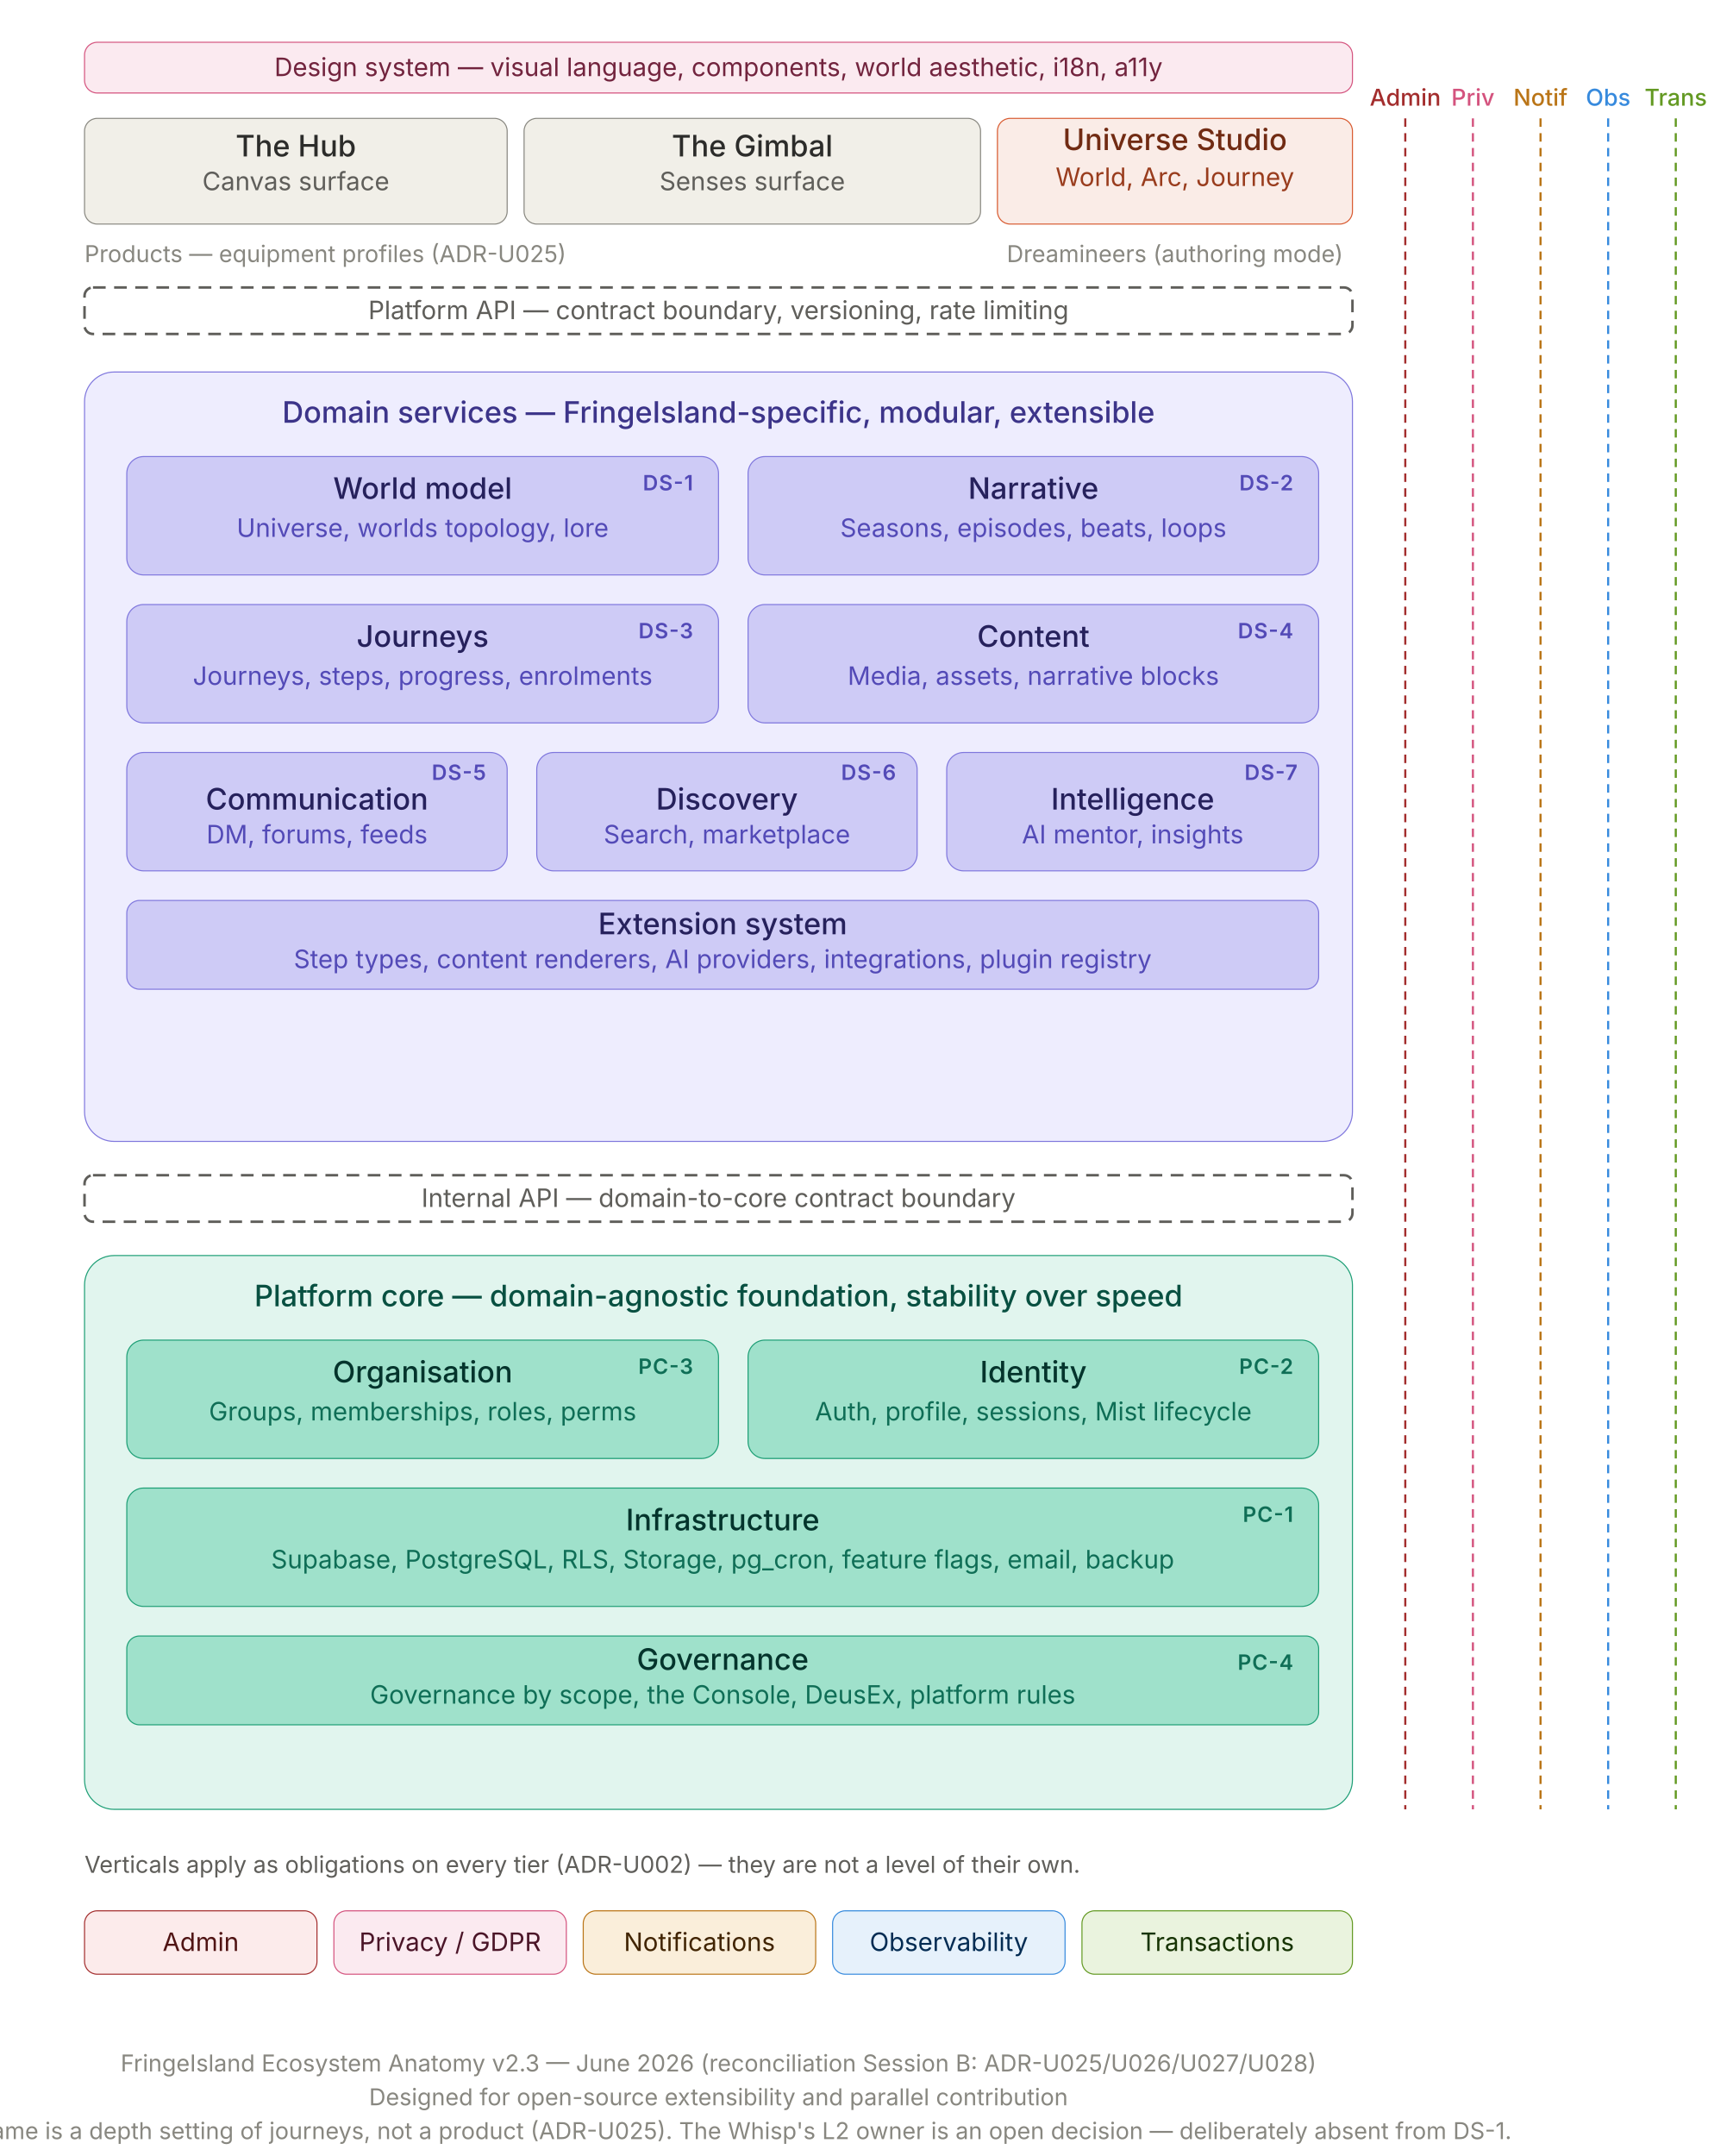
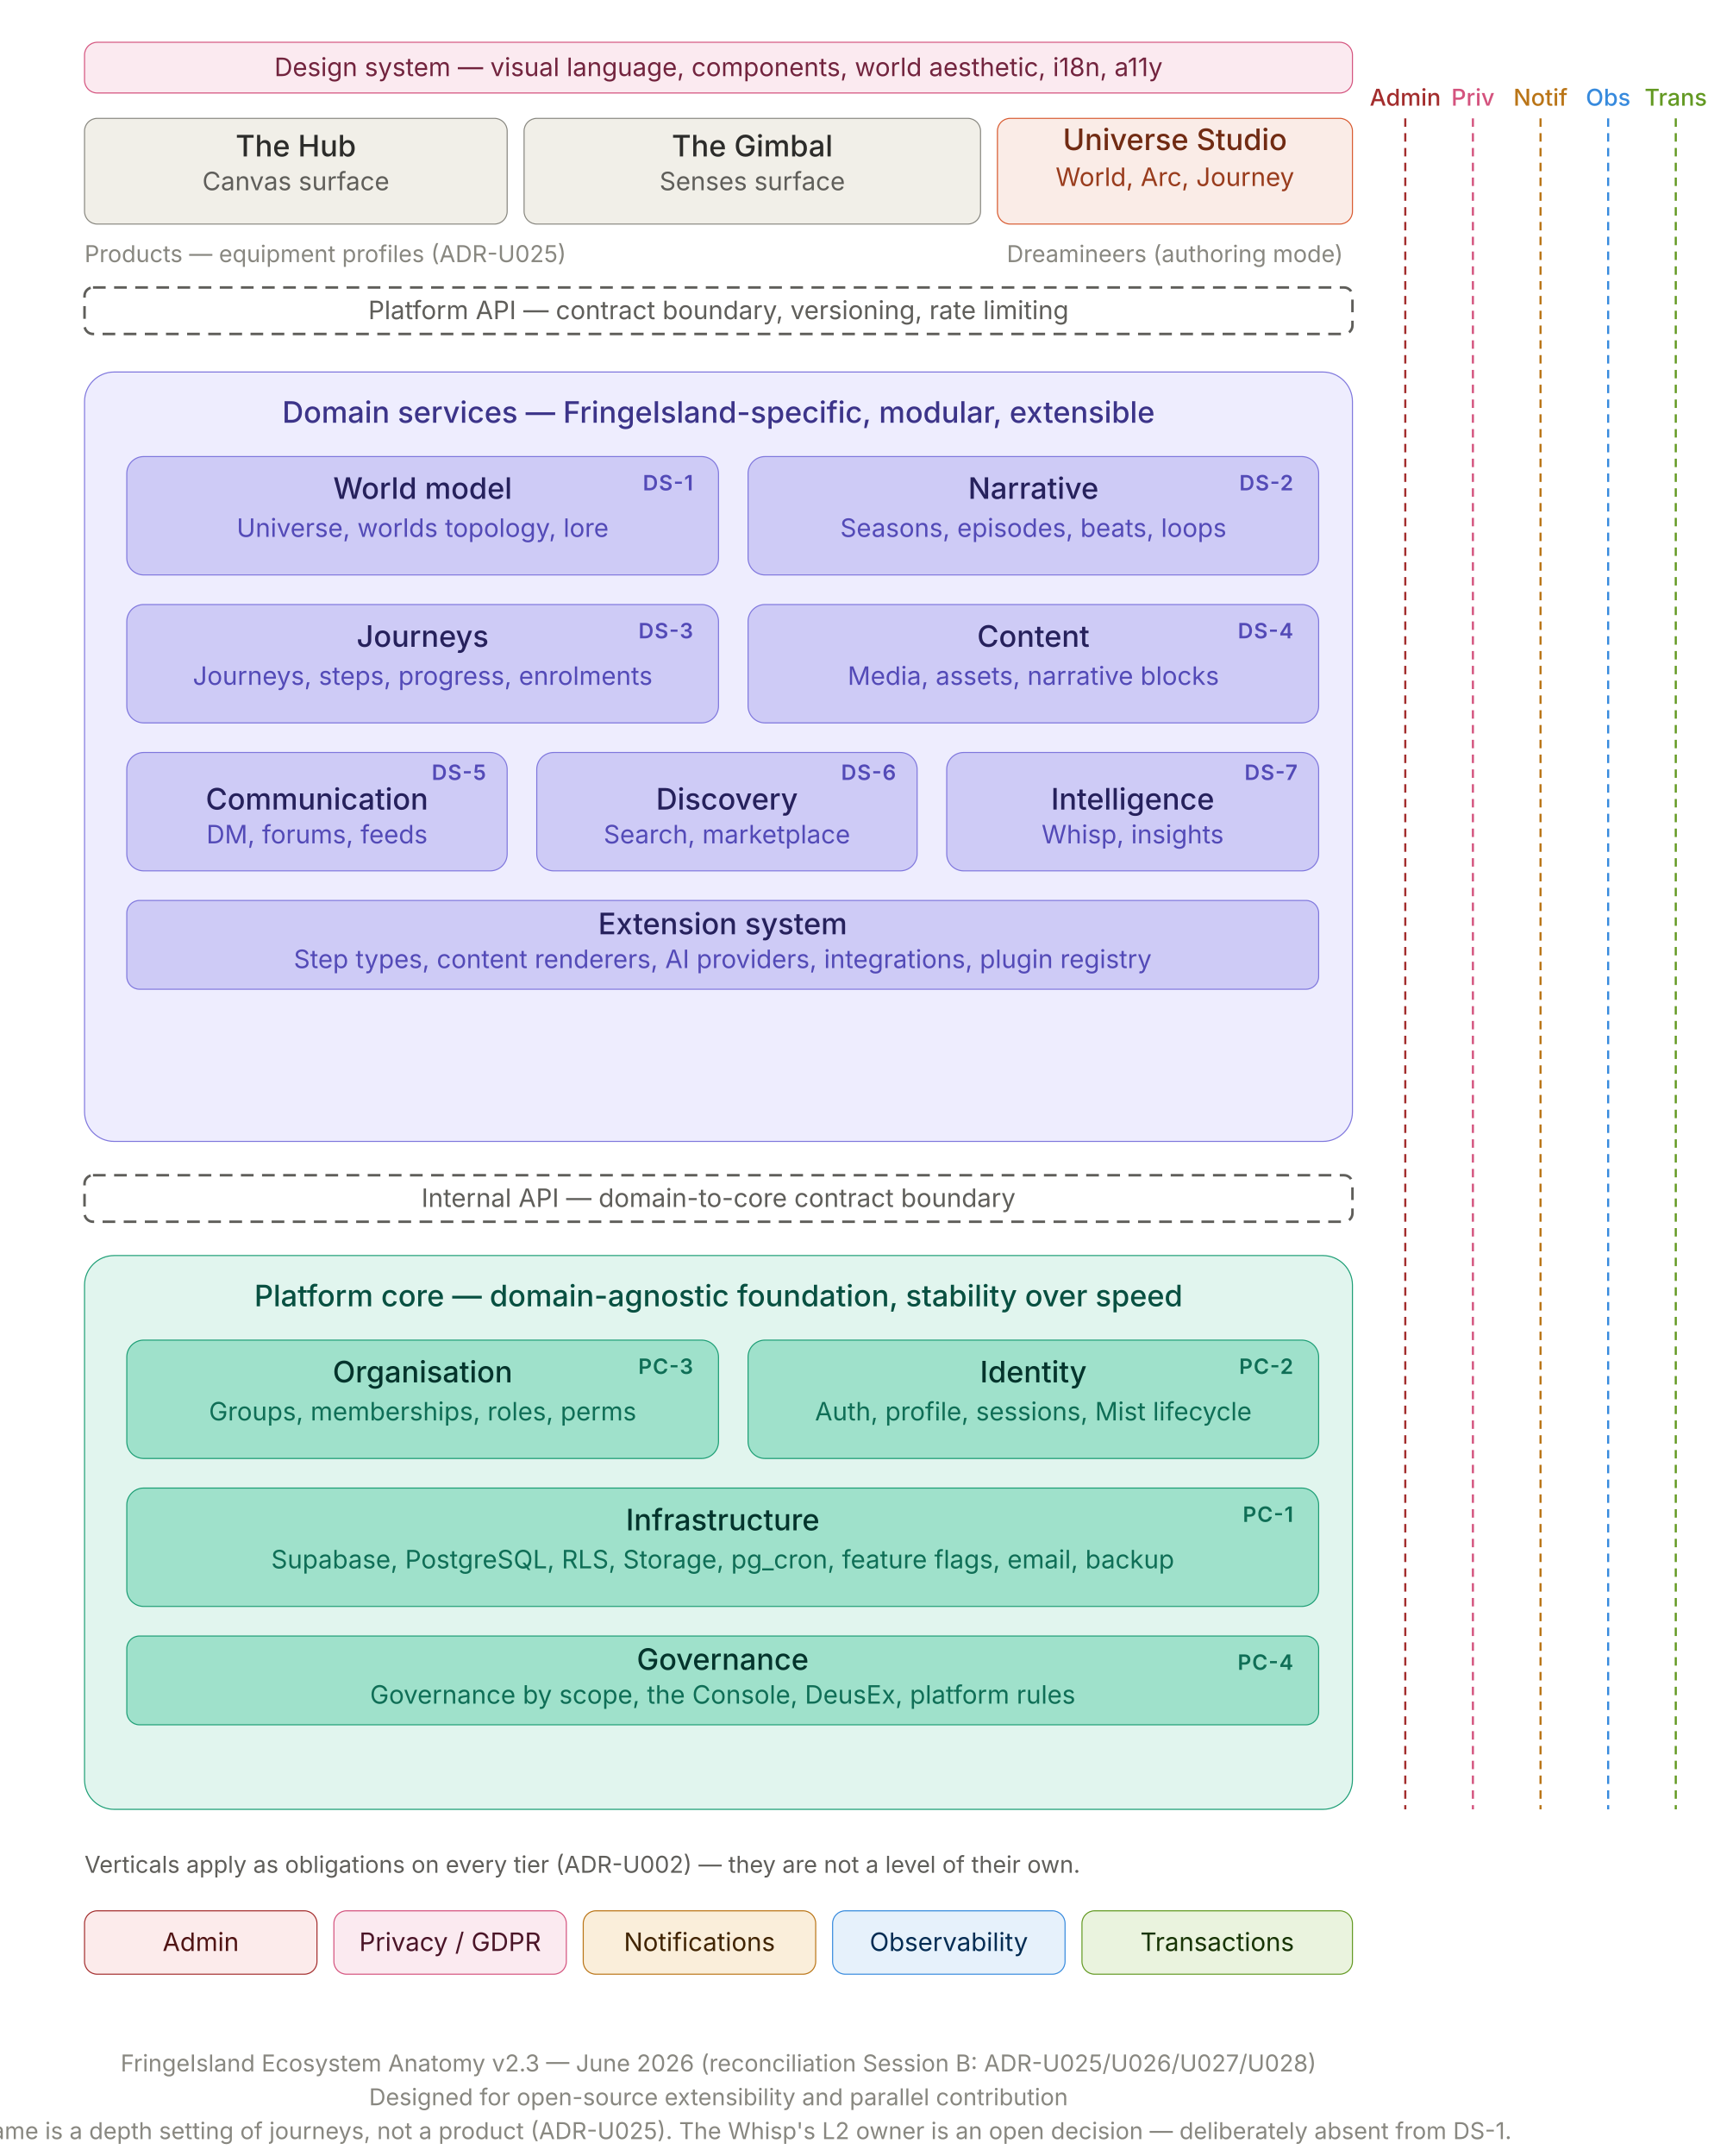
<svg xmlns="http://www.w3.org/2000/svg" viewBox="0 0 820 1020" role="img" font-family="'Inter', 'Anthropic Sans', -apple-system, BlinkMacSystemFont, 'Segoe UI', Helvetica, Arial, sans-serif">
  <style>
  .t  { font-size: 14px; fill: #3d3d3a; font-weight: 400; }
  .ts { font-size: 12px; fill: #5f5e5a; font-weight: 400; }
  .th { font-size: 14px; fill: #3d3d3a; font-weight: 500; }
  .id-tag { font-size: 10px; font-weight: 600; letter-spacing: 0.4px; }

  .band-design rect { fill: #FBEAF0; stroke: #D4537E; }
  .band-design text { fill: #72243E; }

  .box-product rect { fill: #F1EFE8; stroke: #888780; }
  .box-product .th { fill: #2C2C2A; }
  .box-product .ts { fill: #5F5E5A; }

  .box-studio rect { fill: #FAECE7; stroke: #D85A30; }
  .box-studio .th { fill: #712B13; }
  .box-studio .ts { fill: #993C1D; }

  .band-api rect { fill: none; stroke: #5F5E5A; }
  .band-api text { fill: #5F5E5A; }

  .container-ds rect.container { fill: #EEEDFE; stroke: #7F77DD; }
  .container-ds .container-label { fill: #3C3489; }
  .box-ds rect { fill: #CECBF6; stroke: #7F77DD; }
  .box-ds .th { fill: #26215C; }
  .box-ds .ts { fill: #534AB7; }
  .box-ds .id-tag { fill: #534AB7; }

  .container-pc rect.container { fill: #E1F5EE; stroke: #1D9E75; }
  .container-pc .container-label { fill: #085041; }
  .box-pc rect { fill: #9FE1CB; stroke: #1D9E75; }
  .box-pc .th { fill: #04342C; }
  .box-pc .ts { fill: #0F6E56; }
  .box-pc .id-tag { fill: #0F6E56; }

  .vert-label { font-size: 11px; font-weight: 500; }
  .vert-thread { stroke-width: 1; stroke-dasharray: 4 3; fill: none; }
  .vert-thread-admin { stroke: #A32D2D; }
  .vert-thread-priv  { stroke: #D4537E; }
  .vert-thread-notif { stroke: #BA7517; }
  .vert-thread-obs   { stroke: #378ADD; }
  .vert-thread-trans { stroke: #639922; }
  .vert-label-admin { fill: #A32D2D; }
  .vert-label-priv  { fill: #D4537E; }
  .vert-label-notif { fill: #BA7517; }
  .vert-label-obs   { fill: #378ADD; }
  .vert-label-trans { fill: #639922; }
  .vert-footer { fill: #5F5E5A; font-size: 11px; }

  .chip-admin rect { fill: #FCEBEB; stroke: #A32D2D; }
  .chip-admin text { fill: #501313; }
  .chip-priv  rect { fill: #FBEAF0; stroke: #D4537E; }
  .chip-priv  text { fill: #4B1528; }
  .chip-notif rect { fill: #FAEEDA; stroke: #BA7517; }
  .chip-notif text { fill: #412402; }
  .chip-obs   rect { fill: #E6F1FB; stroke: #378ADD; }
  .chip-obs   text { fill: #042C53; }
  .chip-trans rect { fill: #EAF3DE; stroke: #639922; }
  .chip-trans text { fill: #173404; }

  .caption { font-size: 11px; fill: #888780; }

  @media (prefers-color-scheme: dark) {
    .t  { fill: #c2c0b6; }
    .ts { fill: #9c9a92; }
    .th { fill: #c2c0b6; }

    .band-design rect { fill: #4B1528; stroke: #E88AAF; }
    .band-design text { fill: #F4C5D7; }

    .box-product rect { fill: #3F3E3B; stroke: #B5B3AA; }
    .box-product .th { fill: #E6E4DC; }
    .box-product .ts { fill: #C2C0B6; }

    .box-studio rect { fill: #712B13; stroke: #F4A98C; }
    .box-studio .th { fill: #FBE3D6; }
    .box-studio .ts { fill: #F4C5AE; }

    .band-api rect { stroke: #9c9a92; }
    .band-api text { fill: #c2c0b6; }

    .container-ds rect.container { fill: #3C3489; stroke: #AFA9EC; }
    .container-ds .container-label { fill: #EEEDFE; }
    .box-ds rect { fill: #534AB7; stroke: #AFA9EC; }
    .box-ds .th { fill: #EEEDFE; }
    .box-ds .ts { fill: #CECBF6; }
    .box-ds .id-tag { fill: #CECBF6; }

    .container-pc rect.container { fill: #085041; stroke: #5DCAA5; }
    .container-pc .container-label { fill: #E1F5EE; }
    .box-pc rect { fill: #0F6E56; stroke: #5DCAA5; }
    .box-pc .th { fill: #E1F5EE; }
    .box-pc .ts { fill: #9FE1CB; }
    .box-pc .id-tag { fill: #9FE1CB; }

    .vert-thread-admin { stroke: #E89898; }
    .vert-thread-priv  { stroke: #E88AAF; }
    .vert-thread-notif { stroke: #E8B263; }
    .vert-thread-obs   { stroke: #72AFE4; }
    .vert-thread-trans { stroke: #A8CE7E; }
    .vert-label-admin { fill: #E89898; }
    .vert-label-priv  { fill: #E88AAF; }
    .vert-label-notif { fill: #E8B263; }
    .vert-label-obs   { fill: #72AFE4; }
    .vert-label-trans { fill: #A8CE7E; }
    .vert-footer { fill: #c2c0b6; }

    .chip-admin rect { fill: #501313; stroke: #E89898; }
    .chip-admin text { fill: #FCEBEB; }
    .chip-priv  rect { fill: #4B1528; stroke: #E88AAF; }
    .chip-priv  text { fill: #FBEAF0; }
    .chip-notif rect { fill: #412402; stroke: #E8B263; }
    .chip-notif text { fill: #FAEEDA; }
    .chip-obs   rect { fill: #042C53; stroke: #72AFE4; }
    .chip-obs   text { fill: #E6F1FB; }
    .chip-trans rect { fill: #173404; stroke: #A8CE7E; }
    .chip-trans text { fill: #EAF3DE; }

    .caption { fill: #9c9a92; }
  }
</style>
  <defs>
    <marker id="arrow" viewBox="0 0 10 10" refX="8" refY="5" markerWidth="6" markerHeight="6" orient="auto-start-reverse">
      <path d="M2 1L8 5L2 9" fill="none" stroke="#888" stroke-width="1.5" stroke-linecap="round" stroke-linejoin="round" />
    </marker>
  </defs>
  <g class="band-design">
    <rect x="40" y="20" width="600" height="24" rx="6" stroke-width="0.5" />
    <text x="340" y="36" text-anchor="middle" class="ts">Design system — visual language, components, world aesthetic, i18n, a11y</text>
  </g>
  <g class="box-product">
    <rect x="40" y="56" width="200" height="50" rx="6" stroke-width="0.5" />
    <text x="140" y="74" text-anchor="middle" class="th">The Hub</text>
    <text x="140" y="90" text-anchor="middle" class="ts">Canvas surface</text>
  </g>
  <g class="box-product">
    <rect x="248" y="56" width="216" height="50" rx="6" stroke-width="0.5" />
    <text x="356" y="74" text-anchor="middle" class="th">The Gimbal</text>
    <text x="356" y="90" text-anchor="middle" class="ts">Senses surface</text>
  </g>
  <g class="box-studio">
    <rect x="472" y="56" width="168" height="50" rx="6" stroke-width="0.5" />
    <text x="556" y="71" text-anchor="middle" class="th">Universe Studio</text>
    <text x="556" y="88" text-anchor="middle" class="ts">World, Arc, Journey</text>
  </g>
  <text x="40" y="124" class="caption">Products — equipment profiles (ADR-U025)</text>
  <text x="556" y="124" text-anchor="middle" class="caption">Dreamineers (authoring mode)</text>
  <g class="band-api">
    <rect x="40" y="136" width="600" height="22" rx="4" stroke-width="1.2" stroke-dasharray="6 4" />
    <text x="340" y="151" text-anchor="middle" class="ts">Platform API — contract boundary, versioning, rate limiting</text>
  </g>
  <g class="container-ds">
    <rect class="container" x="40" y="176" width="600" height="364" rx="14" stroke-width="0.5" />
    <text class="container-label th" x="340" y="200" text-anchor="middle">Domain services — FringeIsland-specific, modular, extensible</text>
  </g>
  <g class="box-ds">
    <rect x="60" y="216" width="280" height="56" rx="8" stroke-width="0.5" />
    <text x="328" y="232" text-anchor="end" class="id-tag">DS-1</text>
    <text x="200" y="236" text-anchor="middle" class="th">World model</text>
    <text x="200" y="254" text-anchor="middle" class="ts">Universe, worlds topology, lore</text>
  </g>
  <g class="box-ds">
    <rect x="354" y="216" width="270" height="56" rx="8" stroke-width="0.5" />
    <text x="612" y="232" text-anchor="end" class="id-tag">DS-2</text>
    <text x="489" y="236" text-anchor="middle" class="th">Narrative</text>
    <text x="489" y="254" text-anchor="middle" class="ts">Seasons, episodes, beats, loops</text>
  </g>
  <g class="box-ds">
    <rect x="60" y="286" width="280" height="56" rx="8" stroke-width="0.5" />
    <text x="328" y="302" text-anchor="end" class="id-tag">DS-3</text>
    <text x="200" y="306" text-anchor="middle" class="th">Journeys</text>
    <text x="200" y="324" text-anchor="middle" class="ts">Journeys, steps, progress, enrolments</text>
  </g>
  <g class="box-ds">
    <rect x="354" y="286" width="270" height="56" rx="8" stroke-width="0.5" />
    <text x="612" y="302" text-anchor="end" class="id-tag">DS-4</text>
    <text x="489" y="306" text-anchor="middle" class="th">Content</text>
    <text x="489" y="324" text-anchor="middle" class="ts">Media, assets, narrative blocks</text>
  </g>
  <g class="box-ds">
    <rect x="60" y="356" width="180" height="56" rx="8" stroke-width="0.5" />
    <text x="230" y="369" text-anchor="end" class="id-tag">DS-5</text>
    <text x="150" y="383" text-anchor="middle" class="th">Communication</text>
    <text x="150" y="399" text-anchor="middle" class="ts">DM, forums, feeds</text>
  </g>
  <g class="box-ds">
    <rect x="254" y="356" width="180" height="56" rx="8" stroke-width="0.5" />
    <text x="424" y="369" text-anchor="end" class="id-tag">DS-6</text>
    <text x="344" y="383" text-anchor="middle" class="th">Discovery</text>
    <text x="344" y="399" text-anchor="middle" class="ts">Search, marketplace</text>
  </g>
  <g class="box-ds">
    <rect x="448" y="356" width="176" height="56" rx="8" stroke-width="0.5" />
    <text x="614" y="369" text-anchor="end" class="id-tag">DS-7</text>
    <text x="536" y="383" text-anchor="middle" class="th">Intelligence</text>
-     <text x="536" y="399" text-anchor="middle" class="ts">AI mentor, insights</text>
+     <text x="536" y="399" text-anchor="middle" class="ts">Whisp, insights</text>
  </g>
  <g class="box-ds">
    <rect x="60" y="426" width="564" height="42" rx="6" stroke-width="0.5" />
    <text x="342" y="442" text-anchor="middle" class="th">Extension system</text>
    <text x="342" y="458" text-anchor="middle" class="ts">Step types, content renderers, AI providers, integrations, plugin registry</text>
  </g>
  <g class="band-api">
    <rect x="40" y="556" width="600" height="22" rx="4" stroke-width="1.2" stroke-dasharray="6 4" />
    <text x="340" y="571" text-anchor="middle" class="ts">Internal API — domain-to-core contract boundary</text>
  </g>
  <g class="container-pc">
    <rect class="container" x="40" y="594" width="600" height="262" rx="14" stroke-width="0.5" />
    <text class="container-label th" x="340" y="618" text-anchor="middle">Platform core — domain-agnostic foundation, stability over speed</text>
  </g>
  <g class="box-pc">
    <rect x="60" y="634" width="280" height="56" rx="8" stroke-width="0.5" />
    <text x="328" y="650" text-anchor="end" class="id-tag">PC-3</text>
    <text x="200" y="654" text-anchor="middle" class="th">Organisation</text>
    <text x="200" y="672" text-anchor="middle" class="ts">Groups, memberships, roles, perms</text>
  </g>
  <g class="box-pc">
    <rect x="354" y="634" width="270" height="56" rx="8" stroke-width="0.5" />
    <text x="612" y="650" text-anchor="end" class="id-tag">PC-2</text>
    <text x="489" y="654" text-anchor="middle" class="th">Identity</text>
    <text x="489" y="672" text-anchor="middle" class="ts">Auth, profile, sessions, Mist lifecycle</text>
  </g>
  <g class="box-pc">
    <rect x="60" y="704" width="564" height="56" rx="8" stroke-width="0.5" />
    <text x="612" y="720" text-anchor="end" class="id-tag">PC-1</text>
    <text x="342" y="724" text-anchor="middle" class="th">Infrastructure</text>
    <text x="342" y="742" text-anchor="middle" class="ts">Supabase, PostgreSQL, RLS, Storage, pg_cron, feature flags, email, backup</text>
  </g>
  <g class="box-pc">
    <rect x="60" y="774" width="564" height="42" rx="6" stroke-width="0.5" />
    <text x="612" y="790" text-anchor="end" class="id-tag">PC-4</text>
    <text x="342" y="790" text-anchor="middle" class="th">Governance</text>
    <text x="342" y="806" text-anchor="middle" class="ts">Governance by scope, the Console, DeusEx, platform rules</text>
  </g>
  <text class="vert-footer" x="40" y="886">Verticals apply as obligations on every tier (ADR-U002) — they are not a level of their own.</text>
  <g class="chip-admin">
    <rect x="40" y="904" width="110" height="30" rx="6" stroke-width="0.5" />
    <text x="95" y="923" text-anchor="middle" class="ts">Admin</text>
  </g>
  <g class="chip-priv">
    <rect x="158" y="904" width="110" height="30" rx="6" stroke-width="0.5" />
    <text x="213" y="923" text-anchor="middle" class="ts">Privacy / GDPR</text>
  </g>
  <g class="chip-notif">
    <rect x="276" y="904" width="110" height="30" rx="6" stroke-width="0.5" />
    <text x="331" y="923" text-anchor="middle" class="ts">Notifications</text>
  </g>
  <g class="chip-obs">
    <rect x="394" y="904" width="110" height="30" rx="6" stroke-width="0.5" />
    <text x="449" y="923" text-anchor="middle" class="ts">Observability</text>
  </g>
  <g class="chip-trans">
    <rect x="512" y="904" width="128" height="30" rx="6" stroke-width="0.5" />
    <text x="576" y="923" text-anchor="middle" class="ts">Transactions</text>
  </g>
  <text x="340" y="980" text-anchor="middle" class="caption">FringeIsland Ecosystem Anatomy v2.3 — June 2026 (reconciliation Session B: ADR-U025/U026/U027/U028)</text>
  <text x="340" y="996" text-anchor="middle" class="caption">Designed for open-source extensibility and parallel contribution</text>
  <text x="340" y="1012" text-anchor="middle" class="caption">The Game is a depth setting of journeys, not a product (ADR-U025). The Whisp's L2 owner is an open decision — deliberately absent from DS-1.</text>
  <text class="vert-label vert-label-admin" x="665" y="50" text-anchor="middle">Admin</text>
  <text class="vert-label vert-label-priv" x="697" y="50" text-anchor="middle">Priv</text>
  <text class="vert-label vert-label-notif" x="729" y="50" text-anchor="middle">Notif</text>
  <text class="vert-label vert-label-obs" x="761" y="50" text-anchor="middle">Obs</text>
  <text class="vert-label vert-label-trans" x="793" y="50" text-anchor="middle">Trans</text>
  <line class="vert-thread vert-thread-admin" x1="665" y1="56" x2="665" y2="856" />
  <line class="vert-thread vert-thread-priv" x1="697" y1="56" x2="697" y2="856" />
  <line class="vert-thread vert-thread-notif" x1="729" y1="56" x2="729" y2="856" />
  <line class="vert-thread vert-thread-obs" x1="761" y1="56" x2="761" y2="856" />
  <line class="vert-thread vert-thread-trans" x1="793" y1="56" x2="793" y2="856" />
</svg>
